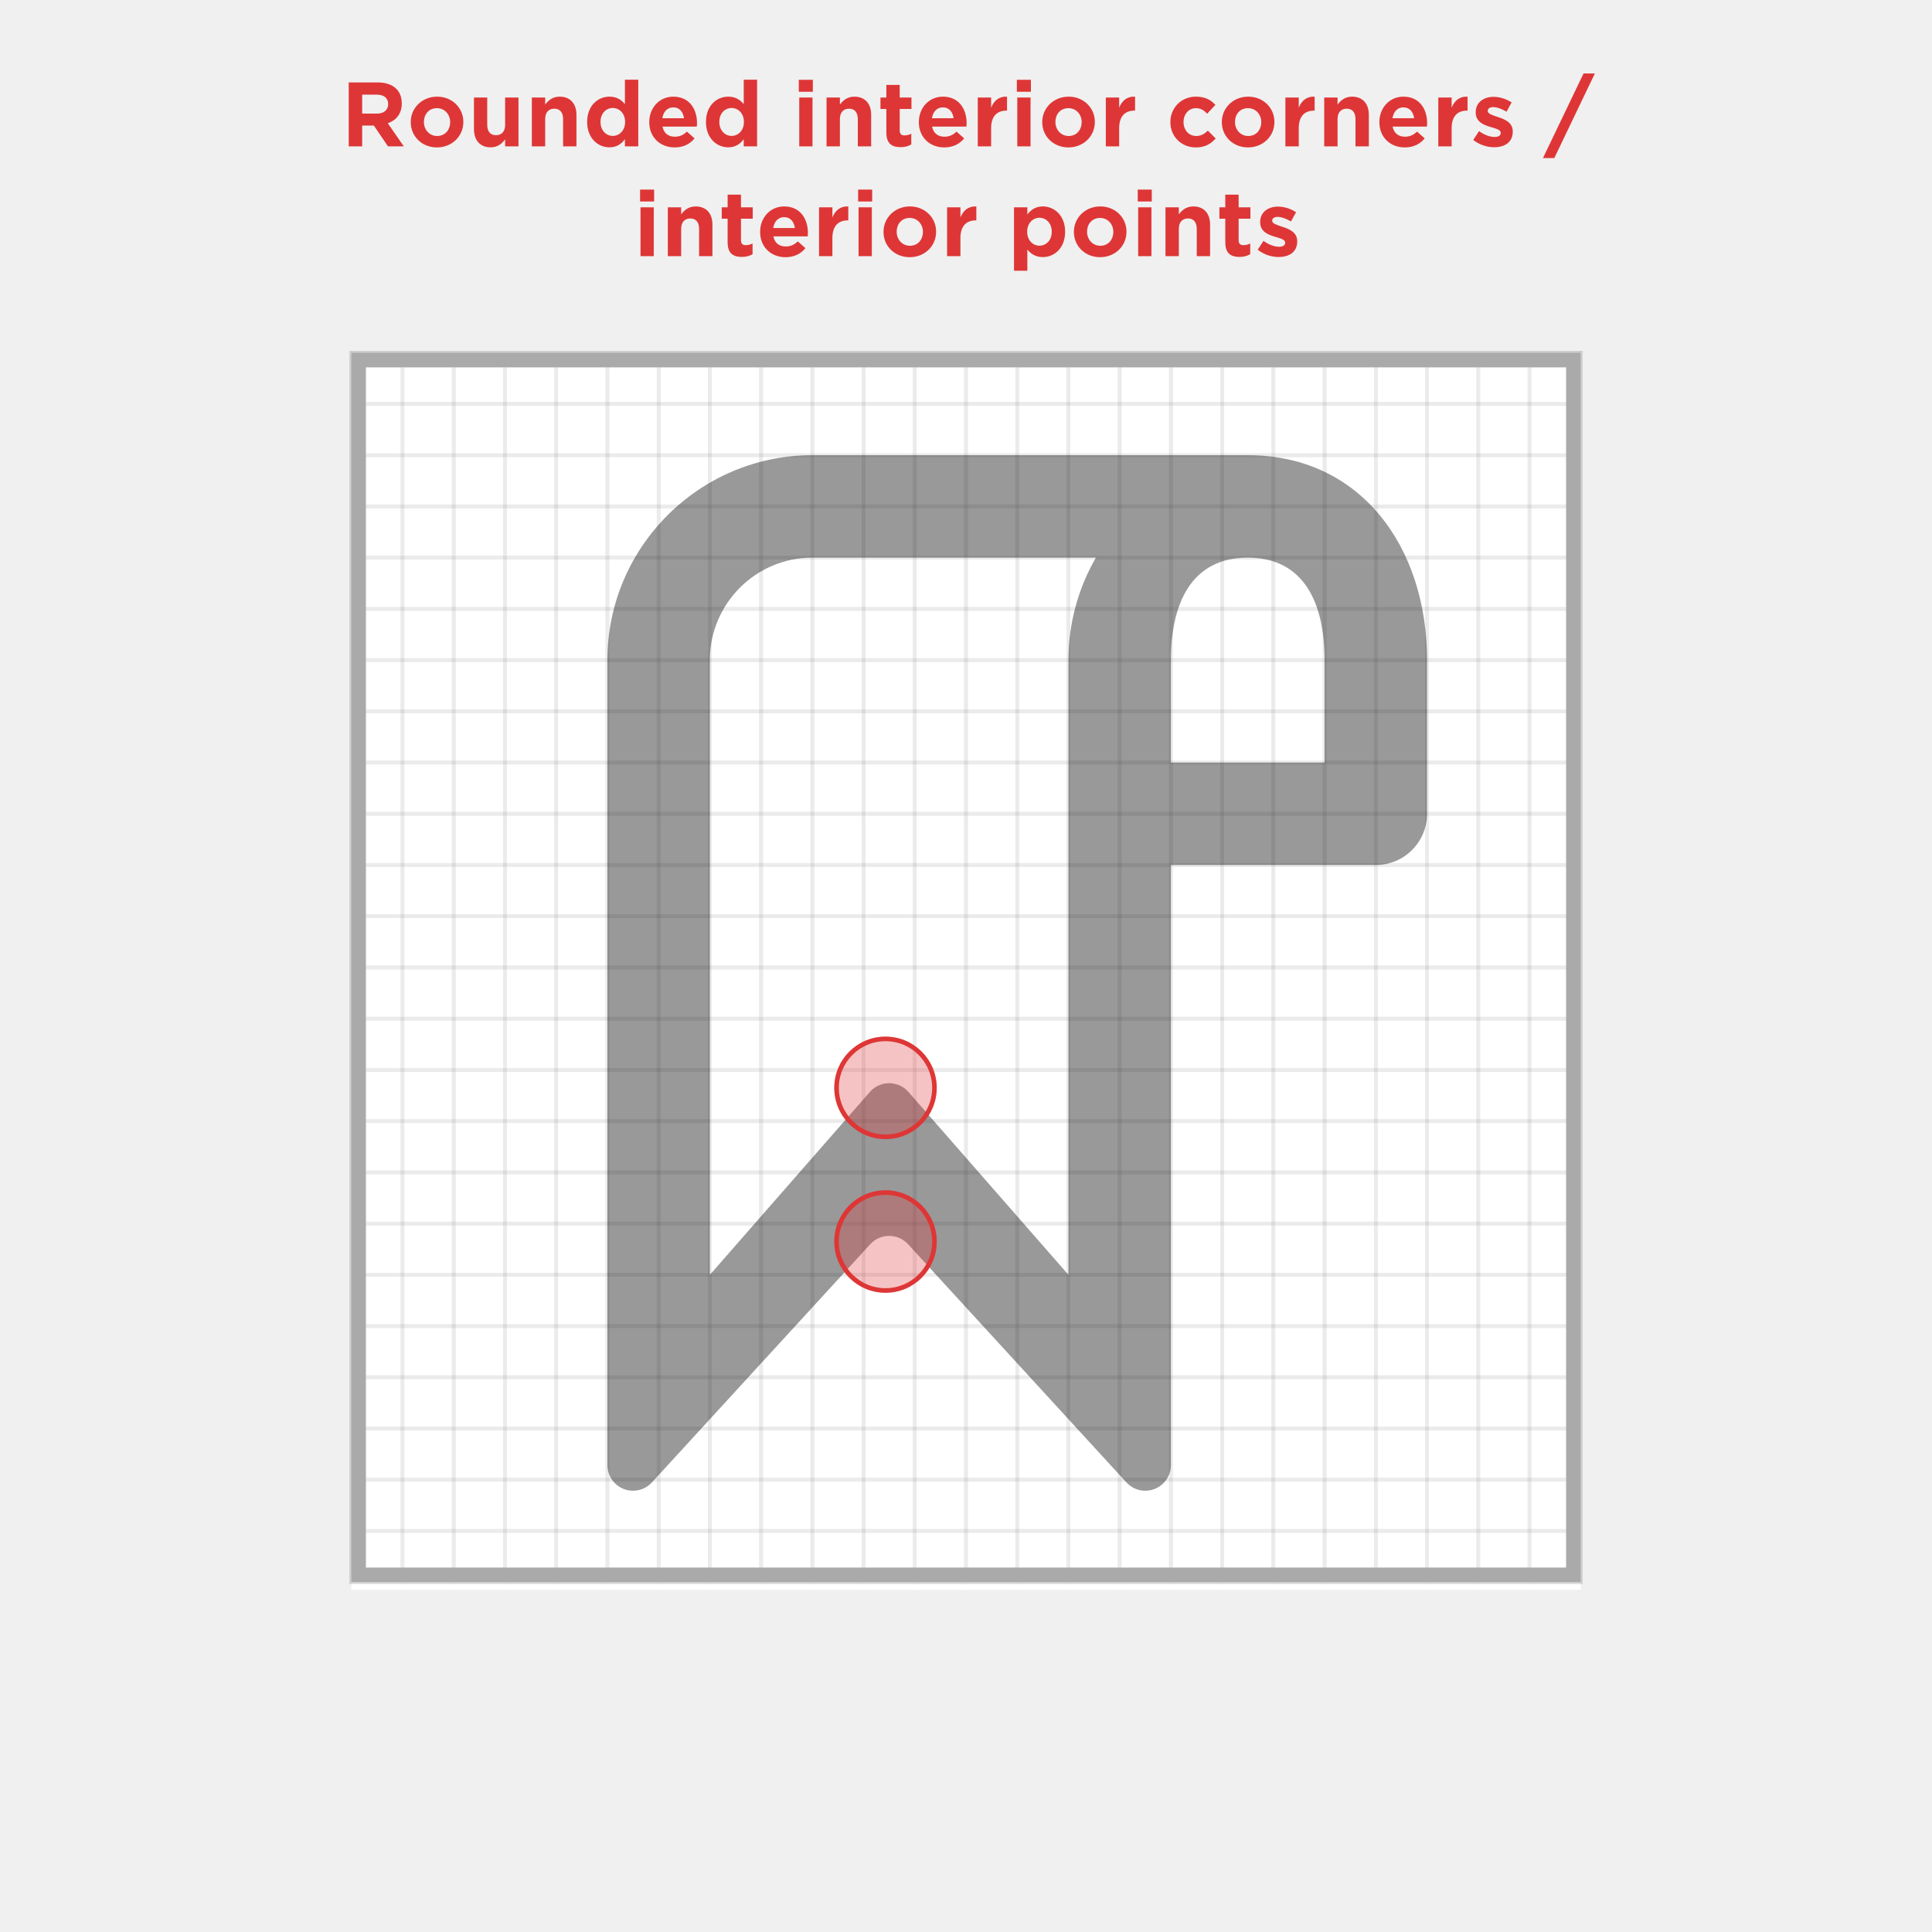
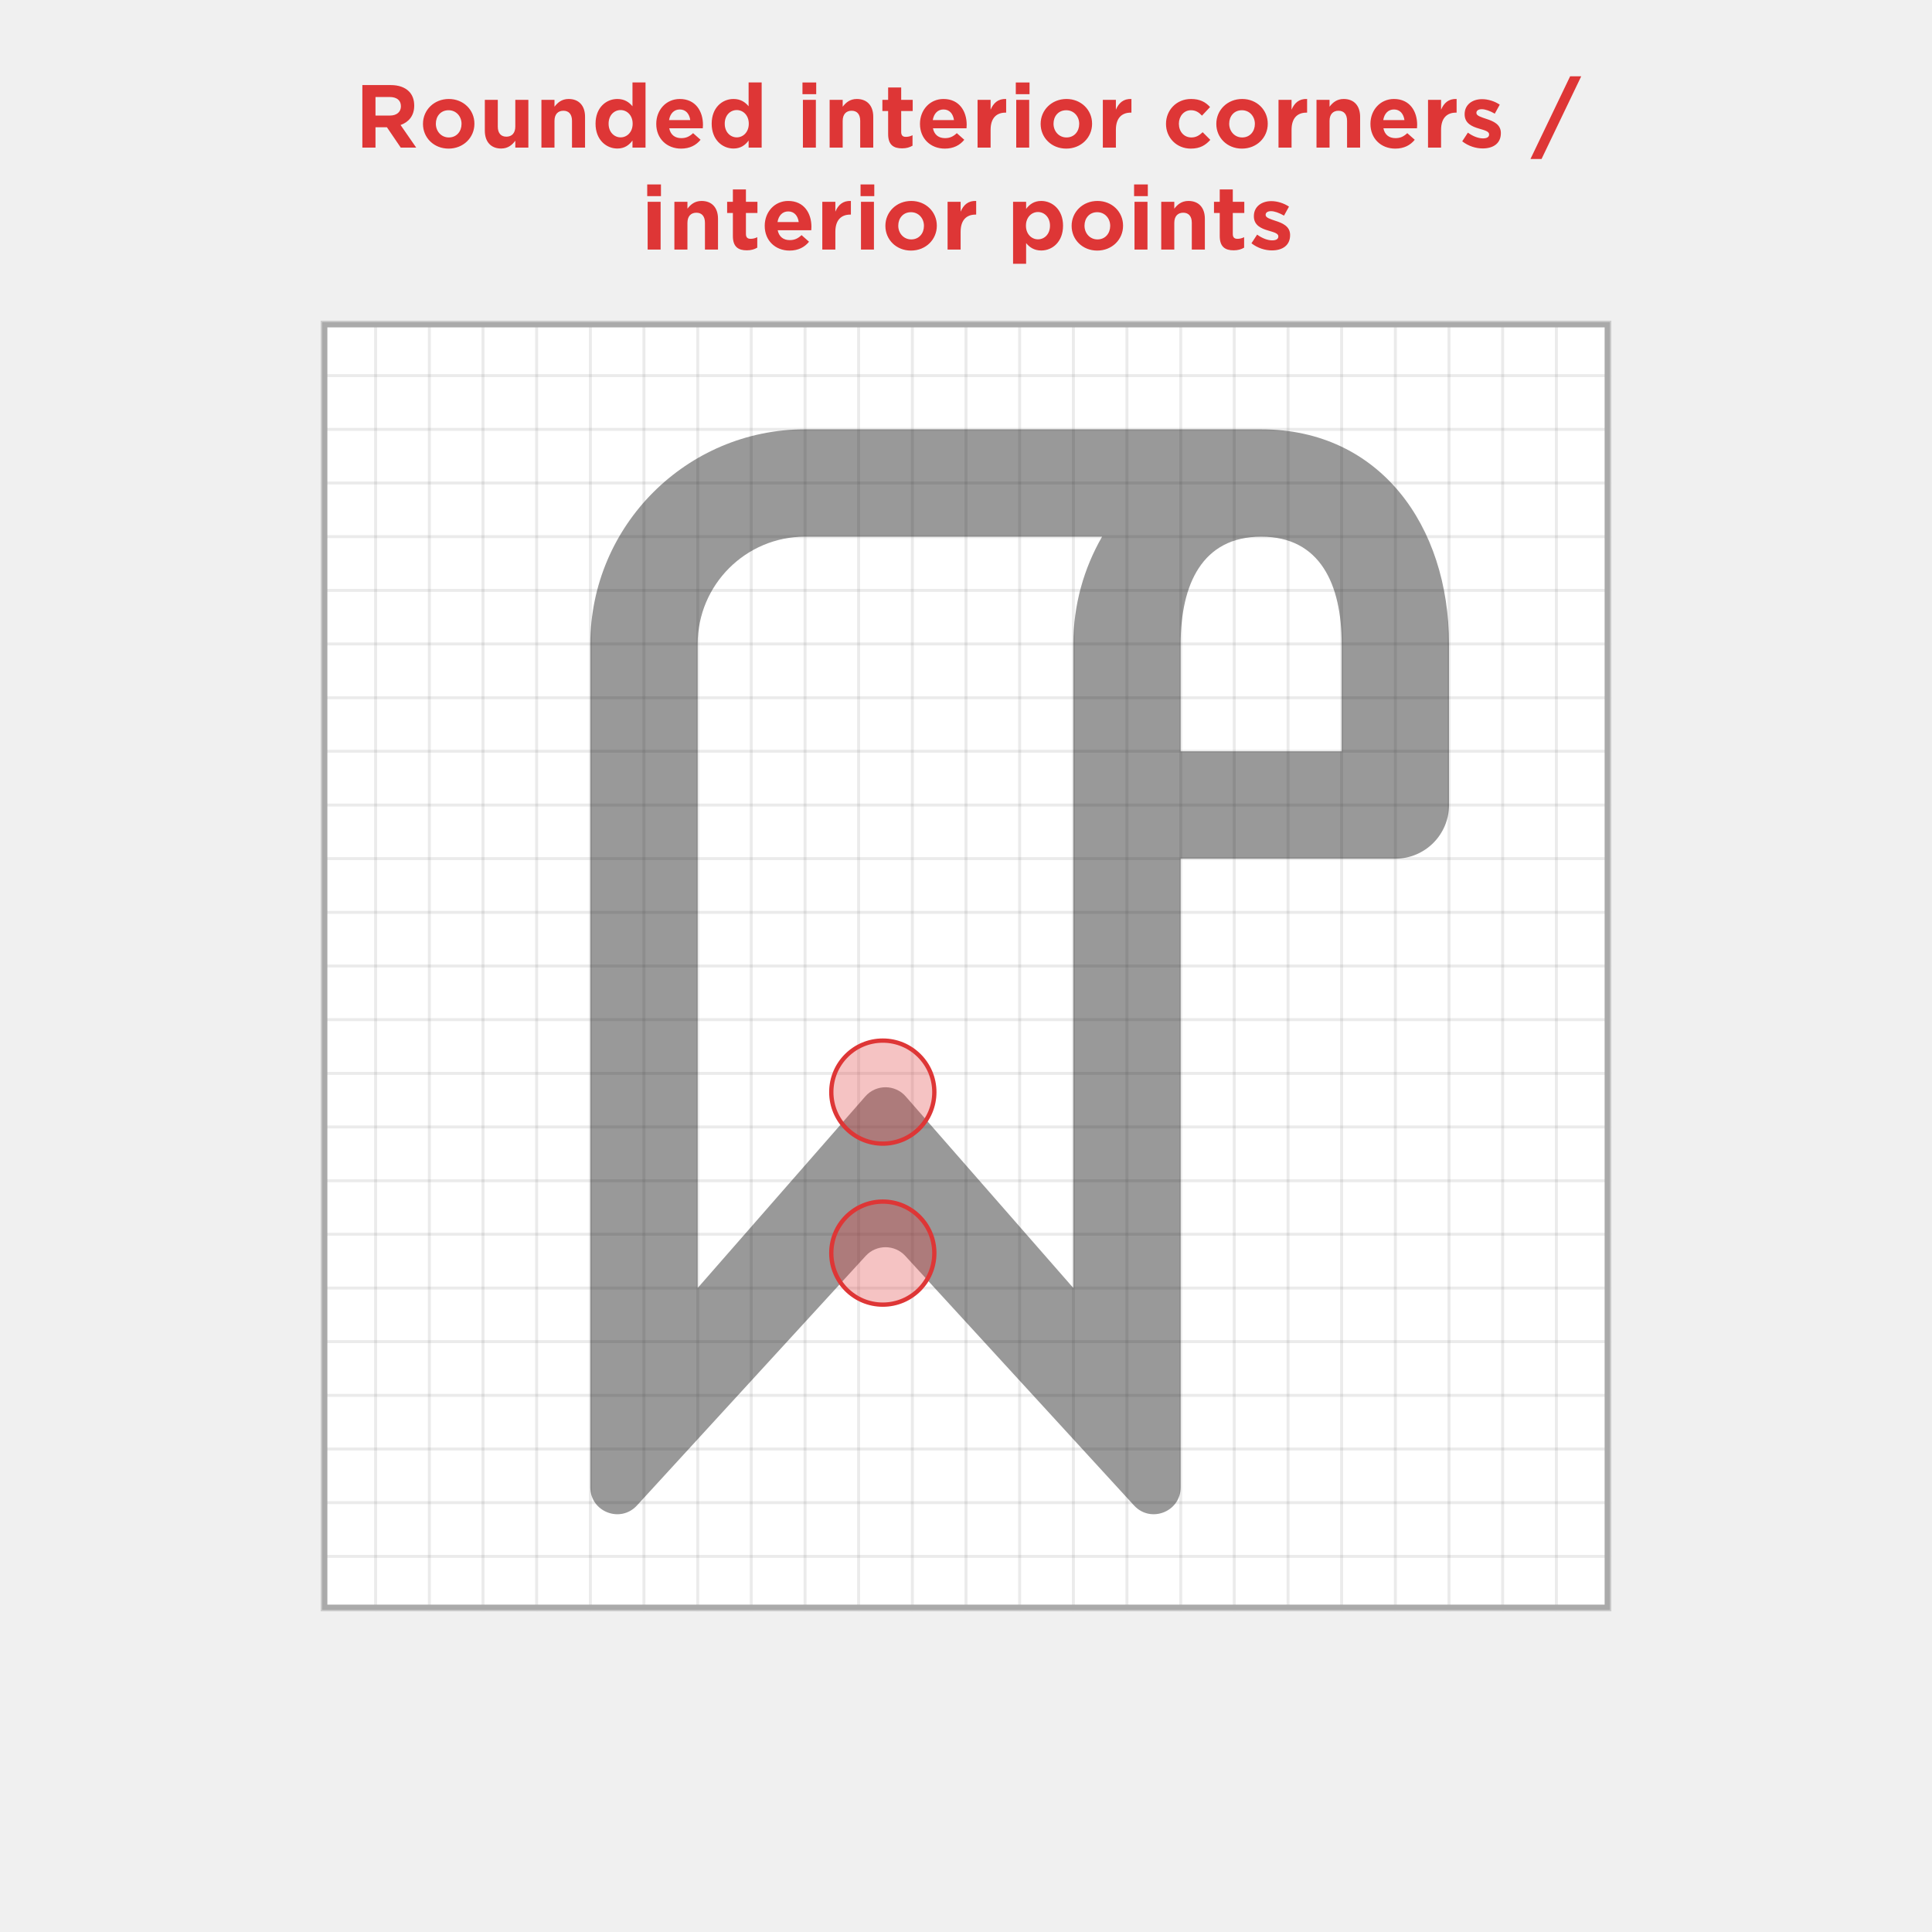
- <svg xmlns="http://www.w3.org/2000/svg" xmlns:xlink="http://www.w3.org/1999/xlink" width="264" height="264" viewBox="0 0 264 264">
-   <defs>
-     <circle id="avoid-3-a" cx="75.05" cy="140.65" r="7" />
-     <circle id="avoid-3-b" cx="75.05" cy="161.65" r="7" />
-   </defs>
-   <g fill="none" fill-rule="evenodd" transform="translate(45 8)">
-     <g transform="translate(3 40.2)">
-       <rect width="168" height="169.05" fill="#FFF" />
-       <g stroke="#000" stroke-width=".5" opacity=".4">
-         <g opacity=".2">
-           <rect width="7" height="168" x="161" />
-           <rect width="7" height="168" x="154" />
-           <rect width="7" height="168" x="147" />
-           <rect width="7" height="168" x="140" />
-           <rect width="7" height="168" x="133" />
-           <rect width="7" height="168" x="126" />
-           <rect width="7" height="168" x="119" />
-           <rect width="7" height="168" x="112" />
-           <rect width="7" height="168" x="105" />
-           <rect width="7" height="168" x="98" />
-           <rect width="7" height="168" x="91" />
-           <rect width="7" height="168" x="84" />
-           <rect width="7" height="168" x="77" />
-           <rect width="7" height="168" x="70" />
-           <rect width="7" height="168" x="63" />
-           <rect width="7" height="168" x="56" />
-           <rect width="7" height="168" x="49" />
-           <rect width="7" height="168" x="42" />
-           <rect width="7" height="168" x="35" />
-           <rect width="7" height="168" x="28" />
-           <rect width="7" height="168" x="21" />
-           <rect width="7" height="168" x="14" />
-           <rect width="7" height="168" x="7" />
-           <rect width="7" height="168" />
-         </g>
-         <g opacity=".2" transform="rotate(90 84 84)">
-           <rect width="7" height="168" x="161" />
-           <rect width="7" height="168" x="154" />
-           <rect width="7" height="168" x="147" />
-           <rect width="7" height="168" x="140" />
-           <rect width="7" height="168" x="133" />
-           <rect width="7" height="168" x="126" />
-           <rect width="7" height="168" x="119" />
-           <rect width="7" height="168" x="112" />
-           <rect width="7" height="168" x="105" />
-           <rect width="7" height="168" x="98" />
-           <rect width="7" height="168" x="91" />
-           <rect width="7" height="168" x="84" />
-           <rect width="7" height="168" x="77" />
-           <rect width="7" height="168" x="70" />
-           <rect width="7" height="168" x="63" />
-           <rect width="7" height="168" x="56" />
-           <rect width="7" height="168" x="49" />
-           <rect width="7" height="168" x="42" />
-           <rect width="7" height="168" x="35" />
-           <rect width="7" height="168" x="28" />
-           <rect width="7" height="168" x="21" />
-           <rect width="7" height="168" x="14" />
-           <rect width="7" height="168" x="7" />
-           <rect width="7" height="168" />
-         </g>
-       </g>
-       <rect width="166" height="166" x="1" y="1" stroke="#AAA" stroke-width="2" />
+ <svg xmlns="http://www.w3.org/2000/svg" width="720" height="720" viewBox="0 0 720 720" fill="none">
+   <rect width="480" height="480" transform="translate(120 120)" fill="white" />
+   <g opacity="0.4">
+     <g opacity="0.2">
+       <rect x="580" y="120" width="20" height="480" stroke="black" />
+       <rect x="560" y="120" width="20" height="480" stroke="black" />
+       <rect x="540" y="120" width="20" height="480" stroke="black" />
+       <rect x="520" y="120" width="20" height="480" stroke="black" />
+       <rect x="500" y="120" width="20" height="480" stroke="black" />
+       <rect x="480" y="120" width="20" height="480" stroke="black" />
+       <rect x="460" y="120" width="20" height="480" stroke="black" />
+       <rect x="440" y="120" width="20" height="480" stroke="black" />
+       <rect x="420" y="120" width="20" height="480" stroke="black" />
+       <rect x="400" y="120" width="20" height="480" stroke="black" />
+       <rect x="380" y="120" width="20" height="480" stroke="black" />
+       <rect x="360" y="120" width="20" height="480" stroke="black" />
+       <rect x="340" y="120" width="20" height="480" stroke="black" />
+       <rect x="320" y="120" width="20" height="480" stroke="black" />
+       <rect x="300" y="120" width="20" height="480" stroke="black" />
+       <rect x="280" y="120" width="20" height="480" stroke="black" />
+       <rect x="260" y="120" width="20" height="480" stroke="black" />
+       <rect x="240" y="120" width="20" height="480" stroke="black" />
+       <rect x="220" y="120" width="20" height="480" stroke="black" />
+       <rect x="200" y="120" width="20" height="480" stroke="black" />
+       <rect x="180" y="120" width="20" height="480" stroke="black" />
+       <rect x="160" y="120" width="20" height="480" stroke="black" />
+       <rect x="140" y="120" width="20" height="480" stroke="black" />
+       <rect x="120" y="120" width="20" height="480" stroke="black" />
    </g>
-     <g opacity=".4" transform="translate(3 40.2)">
-       <rect width="168" height="168" />
-       <path fill="#000" fill-rule="nonzero" d="M122.509,14 L63,14 C47.558,14 35,26.565 35,42 L35,152.002 C35,153.935 36.567,155.502 38.5,155.502 C39.481,155.502 40.417,155.09 41.08,154.367 L70.92,121.815 C72.226,120.39 74.44,120.293 75.865,121.6 C75.94,121.668 76.012,121.74 76.08,121.815 L105.92,154.367 C107.226,155.792 109.44,155.888 110.865,154.582 C111.588,153.919 112,152.983 112,152.002 L112,70 L140,70 C143.864,70 147,66.871 147,63 L147,42 C147,26.565 137.958,14 122.509,14 Z M98,42 L98,126 L76.134,101.01 C74.861,99.556 72.65,99.408 71.195,100.681 C71.078,100.783 70.968,100.893 70.866,101.01 L49,126 L49,42 C49,34.272 55.279,28 63,28 L101.752,28 C99.372,32.123 98,36.904 98,42 Z M133,56 L112,56 L112,42 C112,34.272 114.788,28 122.509,28 C130.223,28 133,34.272 133,42 L133,56 Z" />
-     </g>
-     <g transform="translate(.95)">
-       <path fill="#DE3636" d="M3.539,7.524 L5.555,7.524 C6.515,7.524 7.091,7.008 7.091,6.24 L7.091,6.216 C7.091,5.376 6.491,4.932 5.519,4.932 L3.539,4.932 L3.539,7.524 Z M1.703,12 L1.703,3.264 L5.675,3.264 C6.779,3.264 7.643,3.576 8.219,4.152 C8.699,4.632 8.951,5.316 8.951,6.12 L8.951,6.144 C8.951,7.56 8.171,8.448 7.043,8.844 L9.227,12 L7.067,12 L5.135,9.156 L3.539,9.156 L3.539,12 L1.703,12 Z M13.751,12.144 C11.699,12.144 10.175,10.62 10.175,8.7 L10.175,8.676 C10.175,6.768 11.711,5.208 13.787,5.208 C15.839,5.208 17.363,6.744 17.363,8.652 L17.363,8.676 C17.363,10.596 15.827,12.144 13.751,12.144 Z M13.787,10.584 C14.891,10.584 15.563,9.72 15.563,8.7 L15.563,8.676 C15.563,7.656 14.831,6.78 13.751,6.78 C12.647,6.78 11.975,7.632 11.975,8.652 L11.975,8.676 C11.975,9.696 12.707,10.584 13.787,10.584 Z M21.095,12.132 C19.655,12.132 18.815,11.172 18.815,9.636 L18.815,5.328 L20.627,5.328 L20.627,9.06 C20.627,9.984 21.071,10.476 21.827,10.476 C22.583,10.476 23.075,9.984 23.075,9.06 L23.075,5.328 L24.899,5.328 L24.899,12 L23.075,12 L23.075,11.04 C22.643,11.616 22.067,12.132 21.095,12.132 Z M26.723,12 L26.723,5.328 L28.547,5.328 L28.547,6.288 C28.979,5.724 29.555,5.208 30.527,5.208 C31.967,5.208 32.819,6.156 32.819,7.692 L32.819,12 L30.995,12 L30.995,8.268 C30.995,7.344 30.551,6.852 29.795,6.852 C29.039,6.852 28.547,7.344 28.547,8.268 L28.547,12 L26.723,12 Z M37.787,10.572 C38.699,10.572 39.467,9.816 39.467,8.676 L39.467,8.652 C39.467,7.512 38.699,6.756 37.787,6.756 C36.875,6.756 36.107,7.488 36.107,8.652 L36.107,8.676 C36.107,9.816 36.875,10.572 37.787,10.572 Z M37.331,12.132 C35.771,12.132 34.283,10.908 34.283,8.676 L34.283,8.652 C34.283,6.432 35.747,5.208 37.331,5.208 C38.351,5.208 38.987,5.676 39.443,6.228 L39.443,2.892 L41.267,2.892 L41.267,12 L39.443,12 L39.443,11.016 C38.975,11.652 38.327,12.132 37.331,12.132 Z M46.235,12.144 C44.243,12.144 42.767,10.74 42.767,8.7 L42.767,8.676 C42.767,6.768 44.123,5.208 46.055,5.208 C48.263,5.208 49.295,6.924 49.295,8.82 C49.295,8.964 49.283,9.132 49.271,9.3 L44.579,9.3 C44.759,10.212 45.383,10.68 46.259,10.68 C46.919,10.68 47.387,10.476 47.915,9.984 L48.959,10.908 C48.335,11.676 47.447,12.144 46.235,12.144 Z M44.555,8.16 L47.519,8.16 C47.399,7.284 46.895,6.672 46.055,6.672 C45.239,6.672 44.699,7.26 44.555,8.16 Z M54.023,10.572 C54.935,10.572 55.703,9.816 55.703,8.676 L55.703,8.652 C55.703,7.512 54.935,6.756 54.023,6.756 C53.111,6.756 52.343,7.488 52.343,8.652 L52.343,8.676 C52.343,9.816 53.111,10.572 54.023,10.572 Z M53.567,12.132 C52.007,12.132 50.519,10.908 50.519,8.676 L50.519,8.652 C50.519,6.432 51.983,5.208 53.567,5.208 C54.587,5.208 55.223,5.676 55.679,6.228 L55.679,2.892 L57.503,2.892 L57.503,12 L55.679,12 L55.679,11.016 C55.211,11.652 54.563,12.132 53.567,12.132 Z M63.203,4.536 L63.203,2.904 L65.123,2.904 L65.123,4.536 L63.203,4.536 Z M63.263,12 L63.263,5.328 L65.075,5.328 L65.075,12 L63.263,12 Z M66.995,12 L66.995,5.328 L68.819,5.328 L68.819,6.288 C69.251,5.724 69.827,5.208 70.799,5.208 C72.239,5.208 73.091,6.156 73.091,7.692 L73.091,12 L71.267,12 L71.267,8.268 C71.267,7.344 70.823,6.852 70.067,6.852 C69.311,6.852 68.819,7.344 68.819,8.268 L68.819,12 L66.995,12 Z M77.111,12.108 C75.959,12.108 75.167,11.652 75.167,10.116 L75.167,6.888 L74.363,6.888 L74.363,5.328 L75.167,5.328 L75.167,3.6 L76.991,3.6 L76.991,5.328 L78.599,5.328 L78.599,6.888 L76.991,6.888 L76.991,9.816 C76.991,10.284 77.195,10.5 77.639,10.5 C77.987,10.5 78.299,10.416 78.575,10.272 L78.575,11.736 C78.179,11.964 77.735,12.108 77.111,12.108 Z M83.075,12.144 C81.083,12.144 79.607,10.74 79.607,8.7 L79.607,8.676 C79.607,6.768 80.963,5.208 82.895,5.208 C85.103,5.208 86.135,6.924 86.135,8.82 C86.135,8.964 86.123,9.132 86.111,9.3 L81.419,9.3 C81.599,10.212 82.223,10.68 83.099,10.68 C83.759,10.68 84.227,10.476 84.755,9.984 L85.799,10.908 C85.175,11.676 84.287,12.144 83.075,12.144 Z M81.395,8.16 L84.359,8.16 C84.239,7.284 83.735,6.672 82.895,6.672 C82.079,6.672 81.539,7.26 81.395,8.16 Z M87.659,12 L87.659,5.328 L89.483,5.328 L89.483,6.708 C89.879,5.772 90.527,5.16 91.655,5.208 L91.655,7.116 L91.559,7.116 C90.287,7.116 89.483,7.896 89.483,9.516 L89.483,12 L87.659,12 Z M92.999,4.536 L92.999,2.904 L94.919,2.904 L94.919,4.536 L92.999,4.536 Z M93.059,12 L93.059,5.328 L94.871,5.328 L94.871,12 L93.059,12 Z M100.043,12.144 C97.991,12.144 96.467,10.62 96.467,8.7 L96.467,8.676 C96.467,6.768 98.003,5.208 100.079,5.208 C102.131,5.208 103.655,6.744 103.655,8.652 L103.655,8.676 C103.655,10.596 102.119,12.144 100.043,12.144 Z M100.079,10.584 C101.183,10.584 101.855,9.72 101.855,8.7 L101.855,8.676 C101.855,7.656 101.123,6.78 100.043,6.78 C98.939,6.78 98.267,7.632 98.267,8.652 L98.267,8.676 C98.267,9.696 98.999,10.584 100.079,10.584 Z M105.155,12 L105.155,5.328 L106.979,5.328 L106.979,6.708 C107.375,5.772 108.023,5.16 109.151,5.208 L109.151,7.116 L109.055,7.116 C107.783,7.116 106.979,7.896 106.979,9.516 L106.979,12 L105.155,12 Z M117.443,12.144 C115.439,12.144 113.975,10.608 113.975,8.7 L113.975,8.676 C113.975,6.78 115.427,5.208 117.467,5.208 C118.715,5.208 119.507,5.64 120.131,6.336 L119.003,7.536 C118.571,7.08 118.139,6.78 117.455,6.78 C116.471,6.78 115.775,7.632 115.775,8.652 L115.775,8.676 C115.775,9.732 116.459,10.584 117.527,10.584 C118.175,10.584 118.631,10.296 119.099,9.852 L120.167,10.92 C119.519,11.64 118.763,12.144 117.443,12.144 Z M124.583,12.144 C122.531,12.144 121.007,10.62 121.007,8.7 L121.007,8.676 C121.007,6.768 122.543,5.208 124.619,5.208 C126.671,5.208 128.195,6.744 128.195,8.652 L128.195,8.676 C128.195,10.596 126.659,12.144 124.583,12.144 Z M124.619,10.584 C125.723,10.584 126.395,9.72 126.395,8.7 L126.395,8.676 C126.395,7.656 125.663,6.78 124.583,6.78 C123.479,6.78 122.807,7.632 122.807,8.652 L122.807,8.676 C122.807,9.696 123.539,10.584 124.619,10.584 Z M129.695,12 L129.695,5.328 L131.519,5.328 L131.519,6.708 C131.915,5.772 132.563,5.16 133.691,5.208 L133.691,7.116 L133.595,7.116 C132.323,7.116 131.519,7.896 131.519,9.516 L131.519,12 L129.695,12 Z M134.999,12 L134.999,5.328 L136.823,5.328 L136.823,6.288 C137.255,5.724 137.831,5.208 138.803,5.208 C140.243,5.208 141.095,6.156 141.095,7.692 L141.095,12 L139.271,12 L139.271,8.268 C139.271,7.344 138.827,6.852 138.071,6.852 C137.315,6.852 136.823,7.344 136.823,8.268 L136.823,12 L134.999,12 Z M146.003,12.144 C144.011,12.144 142.535,10.74 142.535,8.7 L142.535,8.676 C142.535,6.768 143.891,5.208 145.823,5.208 C148.031,5.208 149.063,6.924 149.063,8.82 C149.063,8.964 149.051,9.132 149.039,9.3 L144.347,9.3 C144.527,10.212 145.151,10.68 146.027,10.68 C146.687,10.68 147.155,10.476 147.683,9.984 L148.727,10.908 C148.103,11.676 147.215,12.144 146.003,12.144 Z M144.323,8.16 L147.287,8.16 C147.167,7.284 146.663,6.672 145.823,6.672 C145.007,6.672 144.467,7.26 144.323,8.16 Z M150.587,12 L150.587,5.328 L152.411,5.328 L152.411,6.708 C152.807,5.772 153.455,5.16 154.583,5.208 L154.583,7.116 L154.487,7.116 C153.215,7.116 152.411,7.896 152.411,9.516 L152.411,12 L150.587,12 Z M158.219,12.12 C157.283,12.12 156.239,11.808 155.363,11.124 L156.155,9.912 C156.875,10.44 157.643,10.716 158.267,10.716 C158.843,10.716 159.119,10.5 159.119,10.176 L159.119,10.152 C159.119,9.72 158.459,9.576 157.715,9.348 C156.767,9.072 155.699,8.64 155.699,7.356 L155.699,7.332 C155.699,5.988 156.791,5.232 158.135,5.232 C158.975,5.232 159.887,5.52 160.607,6 L159.911,7.26 C159.251,6.876 158.591,6.636 158.087,6.636 C157.607,6.636 157.343,6.852 157.343,7.14 L157.343,7.164 C157.343,7.56 158.003,7.74 158.735,7.992 C159.671,8.292 160.763,8.736 160.763,9.96 L160.763,9.984 C160.763,11.448 159.659,12.12 158.219,12.12 Z M164.891,13.596 L170.435,2.04 L171.983,2.04 L166.439,13.596 L164.891,13.596 Z M41.513,19.536 L41.513,17.904 L43.433,17.904 L43.433,19.536 L41.513,19.536 Z M41.573,27 L41.573,20.328 L43.385,20.328 L43.385,27 L41.573,27 Z M45.305,27 L45.305,20.328 L47.129,20.328 L47.129,21.288 C47.561,20.724 48.137,20.208 49.109,20.208 C50.549,20.208 51.401,21.156 51.401,22.692 L51.401,27 L49.577,27 L49.577,23.268 C49.577,22.344 49.133,21.852 48.377,21.852 C47.621,21.852 47.129,22.344 47.129,23.268 L47.129,27 L45.305,27 Z M55.421,27.108 C54.269,27.108 53.477,26.652 53.477,25.116 L53.477,21.888 L52.673,21.888 L52.673,20.328 L53.477,20.328 L53.477,18.6 L55.301,18.6 L55.301,20.328 L56.909,20.328 L56.909,21.888 L55.301,21.888 L55.301,24.816 C55.301,25.284 55.505,25.5 55.949,25.5 C56.297,25.5 56.609,25.416 56.885,25.272 L56.885,26.736 C56.489,26.964 56.045,27.108 55.421,27.108 Z M61.385,27.144 C59.393,27.144 57.917,25.74 57.917,23.7 L57.917,23.676 C57.917,21.768 59.273,20.208 61.205,20.208 C63.413,20.208 64.445,21.924 64.445,23.82 C64.445,23.964 64.433,24.132 64.421,24.3 L59.729,24.3 C59.909,25.212 60.533,25.68 61.409,25.68 C62.069,25.68 62.537,25.476 63.065,24.984 L64.109,25.908 C63.485,26.676 62.597,27.144 61.385,27.144 Z M59.705,23.16 L62.669,23.16 C62.549,22.284 62.045,21.672 61.205,21.672 C60.389,21.672 59.849,22.26 59.705,23.16 Z M65.969,27 L65.969,20.328 L67.793,20.328 L67.793,21.708 C68.189,20.772 68.837,20.16 69.965,20.208 L69.965,22.116 L69.869,22.116 C68.597,22.116 67.793,22.896 67.793,24.516 L67.793,27 L65.969,27 Z M71.309,19.536 L71.309,17.904 L73.229,17.904 L73.229,19.536 L71.309,19.536 Z M71.369,27 L71.369,20.328 L73.181,20.328 L73.181,27 L71.369,27 Z M78.353,27.144 C76.301,27.144 74.777,25.62 74.777,23.7 L74.777,23.676 C74.777,21.768 76.313,20.208 78.389,20.208 C80.441,20.208 81.965,21.744 81.965,23.652 L81.965,23.676 C81.965,25.596 80.429,27.144 78.353,27.144 Z M78.389,25.584 C79.493,25.584 80.165,24.72 80.165,23.7 L80.165,23.676 C80.165,22.656 79.433,21.78 78.353,21.78 C77.249,21.78 76.577,22.632 76.577,23.652 L76.577,23.676 C76.577,24.696 77.309,25.584 78.389,25.584 Z M83.465,27 L83.465,20.328 L85.289,20.328 L85.289,21.708 C85.685,20.772 86.333,20.16 87.461,20.208 L87.461,22.116 L87.365,22.116 C86.093,22.116 85.289,22.896 85.289,24.516 L85.289,27 L83.465,27 Z M96.089,25.572 C97.001,25.572 97.769,24.84 97.769,23.676 L97.769,23.652 C97.769,22.512 97.001,21.756 96.089,21.756 C95.177,21.756 94.409,22.512 94.409,23.652 L94.409,23.676 C94.409,24.816 95.177,25.572 96.089,25.572 Z M92.609,28.992 L92.609,20.328 L94.433,20.328 L94.433,21.324 C94.901,20.688 95.549,20.208 96.545,20.208 C98.105,20.208 99.593,21.432 99.593,23.652 L99.593,23.676 C99.593,25.896 98.129,27.132 96.545,27.132 C95.525,27.132 94.889,26.652 94.433,26.1 L94.433,28.992 L92.609,28.992 Z M104.369,27.144 C102.317,27.144 100.793,25.62 100.793,23.7 L100.793,23.676 C100.793,21.768 102.329,20.208 104.405,20.208 C106.457,20.208 107.981,21.744 107.981,23.652 L107.981,23.676 C107.981,25.596 106.445,27.144 104.369,27.144 Z M104.405,25.584 C105.509,25.584 106.181,24.72 106.181,23.7 L106.181,23.676 C106.181,22.656 105.449,21.78 104.369,21.78 C103.265,21.78 102.593,22.632 102.593,23.652 L102.593,23.676 C102.593,24.696 103.325,25.584 104.405,25.584 Z M109.517,19.536 L109.517,17.904 L111.437,17.904 L111.437,19.536 L109.517,19.536 Z M109.577,27 L109.577,20.328 L111.389,20.328 L111.389,27 L109.577,27 Z M113.309,27 L113.309,20.328 L115.133,20.328 L115.133,21.288 C115.565,20.724 116.141,20.208 117.113,20.208 C118.553,20.208 119.405,21.156 119.405,22.692 L119.405,27 L117.581,27 L117.581,23.268 C117.581,22.344 117.137,21.852 116.381,21.852 C115.625,21.852 115.133,22.344 115.133,23.268 L115.133,27 L113.309,27 Z M123.425,27.108 C122.273,27.108 121.481,26.652 121.481,25.116 L121.481,21.888 L120.677,21.888 L120.677,20.328 L121.481,20.328 L121.481,18.6 L123.305,18.6 L123.305,20.328 L124.913,20.328 L124.913,21.888 L123.305,21.888 L123.305,24.816 C123.305,25.284 123.509,25.5 123.953,25.5 C124.301,25.5 124.613,25.416 124.889,25.272 L124.889,26.736 C124.493,26.964 124.049,27.108 123.425,27.108 Z M128.765,27.12 C127.829,27.12 126.785,26.808 125.909,26.124 L126.701,24.912 C127.421,25.44 128.189,25.716 128.813,25.716 C129.389,25.716 129.665,25.5 129.665,25.176 L129.665,25.152 C129.665,24.72 129.005,24.576 128.261,24.348 C127.313,24.072 126.245,23.64 126.245,22.356 L126.245,22.332 C126.245,20.988 127.337,20.232 128.681,20.232 C129.521,20.232 130.433,20.52 131.153,21 L130.457,22.26 C129.797,21.876 129.137,21.636 128.633,21.636 C128.153,21.636 127.889,21.852 127.889,22.14 L127.889,22.164 C127.889,22.56 128.549,22.74 129.281,22.992 C130.217,23.292 131.309,23.736 131.309,24.96 L131.309,24.984 C131.309,26.448 130.205,27.12 128.765,27.12 Z" />
-       <use fill="#DE3636" fill-opacity=".3" xlink:href="#avoid-3-a" />
-       <circle cx="75.05" cy="140.65" r="6.688" stroke="#DE3636" stroke-width=".625" />
-       <g>
-         <use fill="#DE3636" fill-opacity=".3" xlink:href="#avoid-3-b" />
-         <circle cx="75.05" cy="161.65" r="6.688" stroke="#DE3636" stroke-width=".625" />
-       </g>
+     <g opacity="0.2">
+       <rect x="600" y="580" width="20" height="480" transform="rotate(90 600 580)" stroke="black" />
+       <rect x="600" y="560" width="20" height="480" transform="rotate(90 600 560)" stroke="black" />
+       <rect x="600" y="540" width="20" height="480" transform="rotate(90 600 540)" stroke="black" />
+       <rect x="600" y="520" width="20" height="480" transform="rotate(90 600 520)" stroke="black" />
+       <rect x="600" y="500" width="20" height="480" transform="rotate(90 600 500)" stroke="black" />
+       <rect x="600" y="480" width="20" height="480" transform="rotate(90 600 480)" stroke="black" />
+       <rect x="600" y="460" width="20" height="480" transform="rotate(90 600 460)" stroke="black" />
+       <rect x="600" y="440" width="20" height="480" transform="rotate(90 600 440)" stroke="black" />
+       <rect x="600" y="420" width="20" height="480" transform="rotate(90 600 420)" stroke="black" />
+       <rect x="600" y="400" width="20" height="480" transform="rotate(90 600 400)" stroke="black" />
+       <rect x="600" y="380" width="20" height="480" transform="rotate(90 600 380)" stroke="black" />
+       <rect x="600" y="360" width="20" height="480" transform="rotate(90 600 360)" stroke="black" />
+       <rect x="600" y="340" width="20" height="480" transform="rotate(90 600 340)" stroke="black" />
+       <rect x="600" y="320" width="20" height="480" transform="rotate(90 600 320)" stroke="black" />
+       <rect x="600" y="300" width="20" height="480" transform="rotate(90 600 300)" stroke="black" />
+       <rect x="600" y="280" width="20" height="480" transform="rotate(90 600 280)" stroke="black" />
+       <rect x="600" y="260" width="20" height="480" transform="rotate(90 600 260)" stroke="black" />
+       <rect x="600" y="240" width="20" height="480" transform="rotate(90 600 240)" stroke="black" />
+       <rect x="600" y="220" width="20" height="480" transform="rotate(90 600 220)" stroke="black" />
+       <rect x="600" y="200" width="20" height="480" transform="rotate(90 600 200)" stroke="black" />
+       <rect x="600" y="180" width="20" height="480" transform="rotate(90 600 180)" stroke="black" />
+       <rect x="600" y="160" width="20" height="480" transform="rotate(90 600 160)" stroke="black" />
+       <rect x="600" y="140" width="20" height="480" transform="rotate(90 600 140)" stroke="black" />
+       <rect x="600" y="120" width="20" height="480" transform="rotate(90 600 120)" stroke="black" />
    </g>
  </g>
+   <rect x="121" y="121" width="478" height="478" stroke="#AAAAAA" stroke-width="2" />
+   <g opacity="0.4">
+     <path fill-rule="evenodd" clip-rule="evenodd" d="M470.025 160H300C255.88 160 220 195.9 220 240V554.292C220 563.412 231.209 567.772 237.372 561.049L322.628 468.042C326.592 463.718 333.408 463.718 337.372 468.042L422.628 561.049C428.791 567.772 440 563.412 440 554.292V320H520C531.04 320 540 311.06 540 300V240C540 195.9 514.165 160 470.025 160ZM400 240V480L337.526 408.601C333.542 404.048 326.458 404.048 322.474 408.601L260 480V240C260 217.92 277.94 200 300 200H410.72C403.92 211.78 400 225.44 400 240ZM440 280H500V240C500 217.92 492.065 200 470.025 200C447.965 200 440 217.92 440 240V280Z" fill="black" />
+   </g>
+   <path d="M139.935 43.064V36.152H145.215C147.807 36.152 149.407 37.336 149.407 39.576V39.64C149.407 41.688 147.871 43.064 145.311 43.064H139.935ZM135.039 55H139.935V47.416H144.191L149.343 55H155.103L149.279 46.584C152.287 45.528 154.367 43.16 154.367 39.384V39.32C154.367 37.176 153.695 35.352 152.415 34.072C150.878 32.536 148.575 31.704 145.631 31.704H135.039V55ZM167.167 55.384C172.703 55.384 176.799 51.256 176.799 46.136V46.072C176.799 40.984 172.735 36.888 167.263 36.888C161.727 36.888 157.631 41.048 157.631 46.136V46.2C157.631 51.32 161.695 55.384 167.167 55.384ZM167.263 51.224C164.383 51.224 162.431 48.856 162.431 46.136V46.072C162.431 43.352 164.223 41.08 167.167 41.08C170.047 41.08 171.999 43.416 171.999 46.136V46.2C171.999 48.92 170.207 51.224 167.263 51.224ZM186.759 55.352C189.351 55.352 190.887 53.976 192.039 52.44V55H196.903V37.208H192.039V47.16C192.039 49.624 190.727 50.936 188.711 50.936C186.695 50.936 185.511 49.624 185.511 47.16V37.208H180.679V48.696C180.679 52.792 182.919 55.352 186.759 55.352ZM201.776 55H206.64V45.048C206.64 42.584 207.952 41.272 209.968 41.272C211.984 41.272 213.168 42.584 213.168 45.048V55H218.032V43.512C218.032 39.416 215.76 36.888 211.92 36.888C209.328 36.888 207.792 38.264 206.64 39.768V37.208H201.776V55ZM231.289 51.192C228.857 51.192 226.809 49.176 226.809 46.136V46.072C226.809 42.968 228.857 41.016 231.289 41.016C233.721 41.016 235.769 43.032 235.769 46.072V46.136C235.769 49.176 233.721 51.192 231.289 51.192ZM230.073 55.352C232.729 55.352 234.457 54.072 235.705 52.376V55H240.569V30.712H235.705V39.608C234.489 38.136 232.793 36.888 230.073 36.888C225.849 36.888 221.945 40.152 221.945 46.072V46.136C221.945 52.088 225.913 55.352 230.073 55.352ZM253.816 55.384C257.048 55.384 259.416 54.136 261.08 52.088L258.296 49.624C256.888 50.936 255.64 51.48 253.88 51.48C251.544 51.48 249.88 50.232 249.4 47.8H261.912C261.944 47.352 261.976 46.904 261.976 46.52C261.976 41.464 259.224 36.888 253.336 36.888C248.184 36.888 244.568 41.048 244.568 46.136V46.2C244.568 51.64 248.504 55.384 253.816 55.384ZM249.336 44.76C249.72 42.36 251.16 40.792 253.336 40.792C255.576 40.792 256.92 42.424 257.24 44.76H249.336ZM274.57 51.192C272.138 51.192 270.09 49.176 270.09 46.136V46.072C270.09 42.968 272.138 41.016 274.57 41.016C277.002 41.016 279.05 43.032 279.05 46.072V46.136C279.05 49.176 277.002 51.192 274.57 51.192ZM273.354 55.352C276.01 55.352 277.738 54.072 278.986 52.376V55H283.85V30.712H278.986V39.608C277.77 38.136 276.074 36.888 273.354 36.888C269.13 36.888 265.226 40.152 265.226 46.072V46.136C265.226 52.088 269.194 55.352 273.354 55.352ZM299.059 35.096H304.179V30.744H299.059V35.096ZM299.219 55H304.051V37.208H299.219V55ZM309.182 55H314.046V45.048C314.046 42.584 315.358 41.272 317.374 41.272C319.39 41.272 320.574 42.584 320.574 45.048V55H325.438V43.512C325.438 39.416 323.166 36.888 319.326 36.888C316.734 36.888 315.198 38.264 314.046 39.768V37.208H309.182V55ZM336.167 55.288C337.831 55.288 339.015 54.904 340.071 54.296V50.392C339.335 50.776 338.503 51 337.575 51C336.391 51 335.847 50.424 335.847 49.176V41.368H340.135V37.208H335.847V32.6H330.983V37.208H328.839V41.368H330.983V49.976C330.983 54.072 333.095 55.288 336.167 55.288ZM352.097 55.384C355.329 55.384 357.697 54.136 359.361 52.088L356.577 49.624C355.169 50.936 353.921 51.48 352.161 51.48C349.825 51.48 348.161 50.232 347.681 47.8H360.193C360.225 47.352 360.257 46.904 360.257 46.52C360.257 41.464 357.505 36.888 351.617 36.888C346.465 36.888 342.849 41.048 342.849 46.136V46.2C342.849 51.64 346.785 55.384 352.097 55.384ZM347.617 44.76C348.001 42.36 349.441 40.792 351.617 40.792C353.857 40.792 355.201 42.424 355.521 44.76H347.617ZM364.307 55H369.171V48.376C369.171 44.056 371.315 41.976 374.707 41.976H374.963V36.888C371.955 36.76 370.227 38.392 369.171 40.888V37.208H364.307V55ZM378.559 35.096H383.679V30.744H378.559V35.096ZM378.719 55H383.551V37.208H378.719V55ZM397.354 55.384C402.89 55.384 406.986 51.256 406.986 46.136V46.072C406.986 40.984 402.922 36.888 397.45 36.888C391.914 36.888 387.818 41.048 387.818 46.136V46.2C387.818 51.32 391.882 55.384 397.354 55.384ZM397.45 51.224C394.57 51.224 392.618 48.856 392.618 46.136V46.072C392.618 43.352 394.41 41.08 397.354 41.08C400.234 41.08 402.186 43.416 402.186 46.136V46.2C402.186 48.92 400.394 51.224 397.45 51.224ZM410.995 55H415.859V48.376C415.859 44.056 418.003 41.976 421.395 41.976H421.651V36.888C418.643 36.76 416.915 38.392 415.859 40.888V37.208H410.995V55ZM443.785 55.384C447.305 55.384 449.321 54.04 451.049 52.12L448.201 49.272C446.953 50.456 445.737 51.224 444.009 51.224C441.161 51.224 439.337 48.952 439.337 46.136V46.072C439.337 43.352 441.193 41.08 443.817 41.08C445.641 41.08 446.793 41.88 447.945 43.096L450.953 39.896C449.289 38.04 447.177 36.888 443.849 36.888C438.409 36.888 434.537 41.08 434.537 46.136V46.2C434.537 51.288 438.441 55.384 443.785 55.384ZM462.823 55.384C468.359 55.384 472.455 51.256 472.455 46.136V46.072C472.455 40.984 468.391 36.888 462.919 36.888C457.383 36.888 453.287 41.048 453.287 46.136V46.2C453.287 51.32 457.351 55.384 462.823 55.384ZM462.919 51.224C460.039 51.224 458.087 48.856 458.087 46.136V46.072C458.087 43.352 459.879 41.08 462.823 41.08C465.703 41.08 467.655 43.416 467.655 46.136V46.2C467.655 48.92 465.863 51.224 462.919 51.224ZM476.463 55H481.327V48.376C481.327 44.056 483.471 41.976 486.863 41.976H487.119V36.888C484.111 36.76 482.383 38.392 481.327 40.888V37.208H476.463V55ZM490.62 55H495.484V45.048C495.484 42.584 496.796 41.272 498.812 41.272C500.828 41.272 502.012 42.584 502.012 45.048V55H506.876V43.512C506.876 39.416 504.604 36.888 500.764 36.888C498.172 36.888 496.635 38.264 495.484 39.768V37.208H490.62V55ZM519.972 55.384C523.204 55.384 525.572 54.136 527.236 52.088L524.452 49.624C523.044 50.936 521.796 51.48 520.036 51.48C517.7 51.48 516.036 50.232 515.556 47.8H528.068C528.1 47.352 528.132 46.904 528.132 46.52C528.132 41.464 525.38 36.888 519.492 36.888C514.34 36.888 510.724 41.048 510.724 46.136V46.2C510.724 51.64 514.66 55.384 519.972 55.384ZM515.492 44.76C515.876 42.36 517.316 40.792 519.492 40.792C521.732 40.792 523.076 42.424 523.396 44.76H515.492ZM532.182 55H537.046V48.376C537.046 44.056 539.19 41.976 542.582 41.976H542.838V36.888C539.83 36.76 538.102 38.392 537.046 40.888V37.208H532.182V55ZM552.546 55.32C556.386 55.32 559.33 53.528 559.33 49.624V49.56C559.33 46.296 556.418 45.112 553.922 44.312C551.97 43.64 550.21 43.16 550.21 42.104V42.04C550.21 41.272 550.914 40.696 552.194 40.696C553.538 40.696 555.298 41.336 557.058 42.36L558.914 39C556.994 37.72 554.562 36.952 552.322 36.952C548.738 36.952 545.826 38.968 545.826 42.552V42.616C545.826 46.04 548.674 47.192 551.202 47.928C553.186 48.536 554.946 48.92 554.946 50.072V50.136C554.946 51 554.21 51.576 552.674 51.576C551.01 51.576 548.962 50.84 547.042 49.432L544.93 52.664C547.266 54.488 550.05 55.32 552.546 55.32ZM570.357 59.256H574.485L589.269 28.44H585.141L570.357 59.256ZM241.2 73.096H246.32V68.744H241.2V73.096ZM241.36 93H246.192V75.208H241.36V93ZM251.323 93H256.187V83.048C256.187 80.584 257.499 79.272 259.515 79.272C261.531 79.272 262.715 80.584 262.715 83.048V93H267.579V81.512C267.579 77.416 265.307 74.888 261.467 74.888C258.875 74.888 257.339 76.264 256.187 77.768V75.208H251.323V93ZM278.307 93.288C279.971 93.288 281.155 92.904 282.211 92.296V88.392C281.475 88.776 280.643 89 279.715 89C278.531 89 277.987 88.424 277.987 87.176V79.368H282.275V75.208H277.987V70.6H273.123V75.208H270.979V79.368H273.123V87.976C273.123 92.072 275.235 93.288 278.307 93.288ZM294.238 93.384C297.47 93.384 299.838 92.136 301.502 90.088L298.718 87.624C297.31 88.936 296.062 89.48 294.302 89.48C291.966 89.48 290.302 88.232 289.822 85.8H302.334C302.366 85.352 302.398 84.904 302.398 84.52C302.398 79.464 299.646 74.888 293.758 74.888C288.606 74.888 284.99 79.048 284.99 84.136V84.2C284.99 89.64 288.926 93.384 294.238 93.384ZM289.758 82.76C290.142 80.36 291.582 78.792 293.758 78.792C295.998 78.792 297.342 80.424 297.662 82.76H289.758ZM306.448 93H311.312V86.376C311.312 82.056 313.456 79.976 316.848 79.976H317.104V74.888C314.096 74.76 312.368 76.392 311.312 78.888V75.208H306.448V93ZM320.7 73.096H325.82V68.744H320.7V73.096ZM320.86 93H325.692V75.208H320.86V93ZM339.495 93.384C345.031 93.384 349.127 89.256 349.127 84.136V84.072C349.127 78.984 345.063 74.888 339.591 74.888C334.055 74.888 329.959 79.048 329.959 84.136V84.2C329.959 89.32 334.023 93.384 339.495 93.384ZM339.591 89.224C336.711 89.224 334.759 86.856 334.759 84.136V84.072C334.759 81.352 336.551 79.08 339.495 79.08C342.375 79.08 344.327 81.416 344.327 84.136V84.2C344.327 86.92 342.535 89.224 339.591 89.224ZM353.135 93H357.999V86.376C357.999 82.056 360.143 79.976 363.535 79.976H363.791V74.888C360.783 74.76 359.055 76.392 357.999 78.888V75.208H353.135V93ZM386.821 89.192C384.389 89.192 382.341 87.176 382.341 84.136V84.072C382.341 81.032 384.389 79.016 386.821 79.016C389.253 79.016 391.301 81.032 391.301 84.072V84.136C391.301 87.24 389.253 89.192 386.821 89.192ZM377.541 98.312H382.405V90.6C383.621 92.072 385.317 93.352 388.037 93.352C392.261 93.352 396.165 90.056 396.165 84.136V84.072C396.165 78.152 392.197 74.888 388.037 74.888C385.381 74.888 383.653 76.168 382.405 77.864V75.208H377.541V98.312ZM408.901 93.384C414.437 93.384 418.533 89.256 418.533 84.136V84.072C418.533 78.984 414.469 74.888 408.997 74.888C403.461 74.888 399.365 79.048 399.365 84.136V84.2C399.365 89.32 403.429 93.384 408.901 93.384ZM408.997 89.224C406.117 89.224 404.165 86.856 404.165 84.136V84.072C404.165 81.352 405.957 79.08 408.901 79.08C411.781 79.08 413.733 81.416 413.733 84.136V84.2C413.733 86.92 411.941 89.224 408.997 89.224ZM422.637 73.096H427.757V68.744H422.637V73.096ZM422.797 93H427.629V75.208H422.797V93ZM432.76 93H437.624V83.048C437.624 80.584 438.936 79.272 440.952 79.272C442.968 79.272 444.152 80.584 444.152 83.048V93H449.016V81.512C449.016 77.416 446.744 74.888 442.904 74.888C440.312 74.888 438.776 76.264 437.624 77.768V75.208H432.76V93ZM459.745 93.288C461.409 93.288 462.593 92.904 463.649 92.296V88.392C462.913 88.776 462.081 89 461.153 89C459.969 89 459.425 88.424 459.425 87.176V79.368H463.713V75.208H459.425V70.6H454.561V75.208H452.417V79.368H454.561V87.976C454.561 92.072 456.673 93.288 459.745 93.288ZM473.999 93.32C477.839 93.32 480.783 91.528 480.783 87.624V87.56C480.783 84.296 477.871 83.112 475.375 82.312C473.423 81.64 471.663 81.16 471.663 80.104V80.04C471.663 79.272 472.367 78.696 473.647 78.696C474.991 78.696 476.751 79.336 478.511 80.36L480.367 77C478.447 75.72 476.015 74.952 473.775 74.952C470.191 74.952 467.279 76.968 467.279 80.552V80.616C467.279 84.04 470.127 85.192 472.655 85.928C474.639 86.536 476.399 86.92 476.399 88.072V88.136C476.399 89 475.663 89.576 474.127 89.576C472.463 89.576 470.415 88.84 468.495 87.432L466.383 90.664C468.719 92.488 471.503 93.32 473.999 93.32Z" fill="#DE3636" />
+   <path d="M348.2 407C348.2 417.604 339.604 426.2 329 426.2C318.396 426.2 309.8 417.604 309.8 407C309.8 396.396 318.396 387.8 329 387.8C339.604 387.8 348.2 396.396 348.2 407Z" fill="#DE3636" fill-opacity="0.3" stroke="#DE3636" stroke-width="1.6" />
+   <path d="M348.2 467C348.2 477.604 339.604 486.2 329 486.2C318.396 486.2 309.8 477.604 309.8 467C309.8 456.396 318.396 447.8 329 447.8C339.604 447.8 348.2 456.396 348.2 467Z" fill="#DE3636" fill-opacity="0.3" stroke="#DE3636" stroke-width="1.6" />
</svg>
